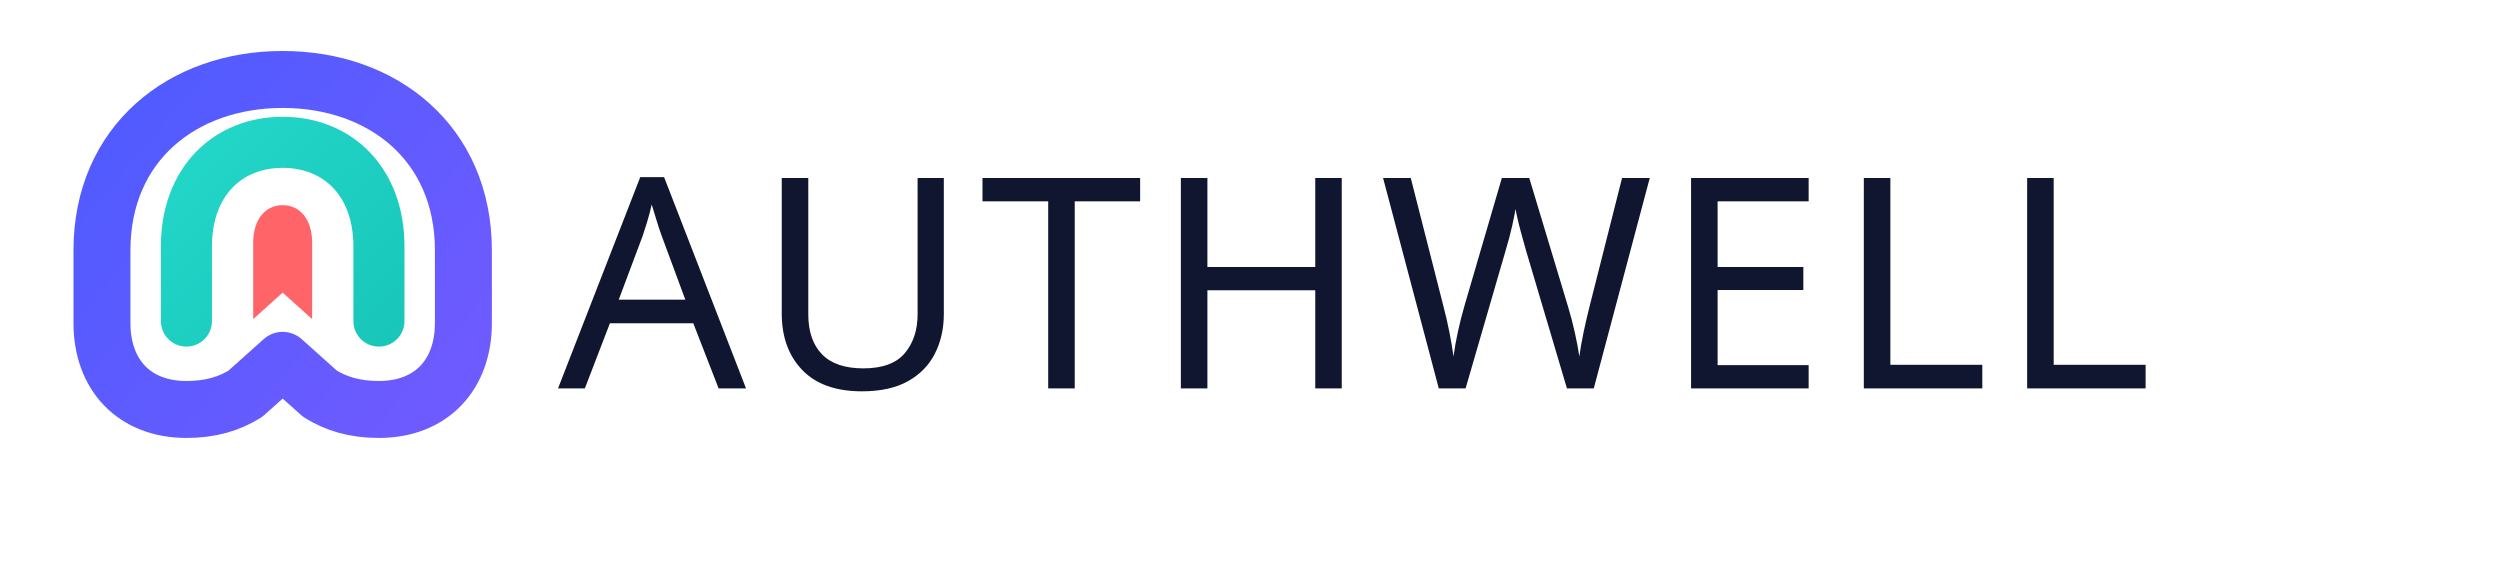
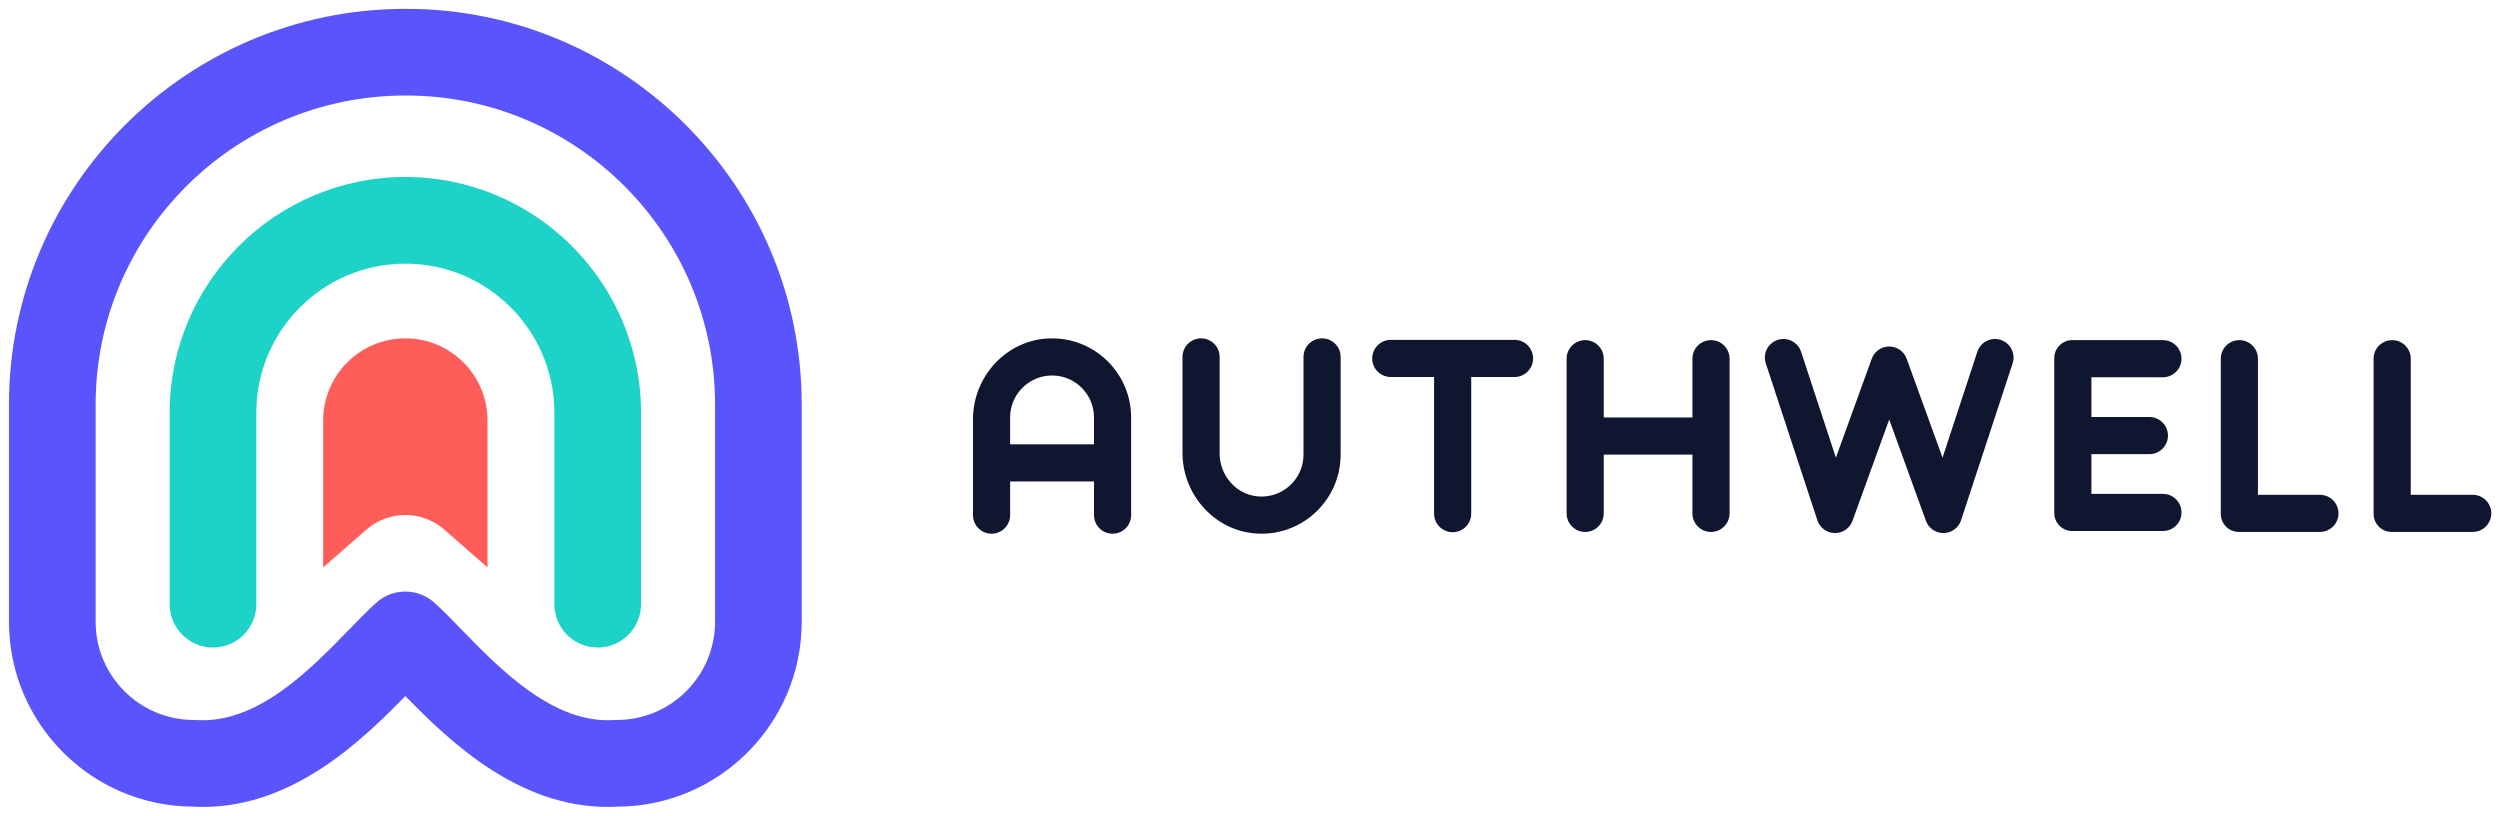
- <svg xmlns="http://www.w3.org/2000/svg" viewBox="0 0 1120 260" role="img" aria-labelledby="title">
-   <defs>
-     <linearGradient id="indigo" x1="64" y1="64" x2="448" y2="384" gradientUnits="userSpaceOnUse">
-       <stop stop-color="#4F5BFF" />
-       <stop offset="1" stop-color="#705BFF" />
-     </linearGradient>
-     <linearGradient id="aqua" x1="160" y1="112" x2="352" y2="312" gradientUnits="userSpaceOnUse">
-       <stop stop-color="#22D6C8" />
-       <stop offset="1" stop-color="#18C7BA" />
-     </linearGradient>
-   </defs>
-   <g transform="translate(14 18) scale(.44)">
-     <path d="M256 326 218 360c-16 10-35 16-60 16-53 0-86-35-86-88v-74C72 105 154 40 256 40s184 65 184 174v74c0 53-33 88-86 88-25 0-44-6-60-16l-38-34Z" fill="none" stroke="url(#indigo)" stroke-width="58" stroke-linejoin="round" />
-     <path d="M158 286v-76c0-66 42-106 98-106s98 40 98 106v76" fill="none" stroke="url(#aqua)" stroke-width="52" stroke-linecap="round" />
-     <path fill="#FF6469" d="M226 284v-78c0-23 12-38 30-38s30 15 30 38v78l-30-27-30 27Z" />
+ <svg xmlns="http://www.w3.org/2000/svg" viewBox="299 291 2945 961" role="img" aria-labelledby="title">
+   <g transform="matrix(4.166667,0,0,4.166667,0,0)">
+     <g id="mark">
+       <g transform="matrix(1,0,0,1,186.3638,230.2581)">
+         <path d="M0,-64.76C-12.83,-64.76 -23.24,-54.36 -23.24,-41.53L-23.24,0L-11.01,-10.69C-7.86,-13.44 -3.93,-14.82 0,-14.82C3.93,-14.82 7.85,-13.44 11,-10.69L23.23,0L23.23,-41.53C23.23,-54.36 12.83,-64.76 0,-64.76" style="fill:rgb(254,93,90);fill-rule:nonzero;" />
+       </g>
+       <g transform="matrix(1,0,0,1,240.7417,119.8758)">
+         <path d="M0,133.032C-6.766,133.032 -12.25,127.548 -12.25,120.782L-12.25,66.634C-12.25,43.401 -31.151,24.5 -54.383,24.5C-77.615,24.5 -96.516,43.401 -96.516,66.634L-96.516,120.782C-96.516,127.548 -102,133.032 -108.766,133.032C-115.532,133.032 -121.016,127.548 -121.016,120.782L-121.016,66.634C-121.016,29.891 -91.125,0 -54.383,0C-17.642,0 12.25,29.891 12.25,66.634L12.25,120.782C12.25,127.548 6.766,133.032 0,133.032" style="fill:rgb(29,210,199);fill-rule:nonzero;" />
+       </g>
+       <g transform="matrix(1,0,0,1,186.3589,274.9328)">
+         <path d="M0,-178.089C-48.281,-178.089 -87.561,-138.91 -87.561,-90.754L-87.561,-29.291C-87.561,-13.992 -75.115,-1.546 -59.816,-1.546C-59.552,-1.546 -59.288,-1.537 -59.024,-1.52C-41.844,-0.41 -26.861,-15.821 -15.921,-27.075C-13.042,-30.037 -10.556,-32.594 -8.161,-34.734C-3.512,-38.886 3.512,-38.886 8.161,-34.734C10.556,-32.594 13.042,-30.037 15.921,-27.075C26.862,-15.821 41.869,-0.404 59.025,-1.52C59.289,-1.537 59.552,-1.546 59.816,-1.546C75.115,-1.546 87.561,-13.992 87.561,-29.291L87.561,-90.754C87.561,-138.91 48.383,-178.089 0.226,-178.089L0,-178.089ZM-57.217,23.038C-58.208,23.038 -59.205,23.011 -60.213,22.953C-88.84,22.74 -112.061,-0.615 -112.061,-29.291L-112.061,-90.754C-112.061,-152.307 -61.972,-202.405 -0.337,-202.589L0.226,-202.589C61.892,-202.589 112.061,-152.42 112.061,-90.754L112.061,-29.291C112.061,-0.615 88.84,22.74 60.213,22.953C33.158,24.5 12.733,4.738 0,-8.307C-12.258,4.251 -31.646,23.037 -57.217,23.038" style="fill:rgb(90,84,252);fill-rule:nonzero;" />
+       </g>
+     </g>
+     <g id="wordmark" fill="#10162F">
+       <g transform="matrix(1,0,0,1,357.3403,190.3066)">
+         <path d="M0,5.152L0,-2.45C0,-8.987 5.319,-14.306 11.856,-14.306C18.394,-14.306 23.713,-8.987 23.713,-2.45L23.713,5.152L0,5.152ZM10.994,-24.789C-1.104,-24.331 -10.5,-14.007 -10.5,-1.9L-10.5,25.173C-10.5,28.073 -8.149,30.423 -5.25,30.423C-2.35,30.423 0,28.073 0,25.173L0,15.652L23.713,15.652L23.713,25.173C23.713,28.073 26.063,30.423 28.963,30.423C31.863,30.423 34.213,28.073 34.213,25.173L34.213,-2.45C34.213,-15.063 23.712,-25.271 10.994,-24.789" style="fill-rule:nonzero;" />
+       </g>
+       <g transform="matrix(1,0,0,1,427.5674,165.9825)">
+         <path d="M0,54.731C-12.098,54.273 -21.494,43.949 -21.494,31.841L-21.494,4.769C-21.494,1.869 -19.143,-0.481 -16.244,-0.481L-16.243,-0.481C-13.344,-0.481 -10.994,1.869 -10.994,4.769L-10.994,32.044C-10.994,38.214 -6.422,43.616 -0.279,44.194C6.771,44.857 12.719,39.306 12.719,32.391L12.719,4.769C12.719,1.869 15.07,-0.481 17.969,-0.481L17.97,-0.481C20.869,-0.481 23.219,1.869 23.219,4.769L23.219,32.391C23.219,45.004 12.719,55.212 0,54.731" style="fill-rule:nonzero;" />
+       </g>
+       <g transform="matrix(1,0,0,1,499.9468,220.3043)">
+         <path d="M0,-54.378L-34.99,-54.378C-37.889,-54.378 -40.24,-52.027 -40.24,-49.128C-40.24,-46.229 -37.889,-43.878 -34.99,-43.878L-22.745,-43.878L-22.745,-5.25C-22.745,-2.351 -20.395,0 -17.495,0C-14.595,0 -12.245,-2.351 -12.245,-5.25L-12.245,-43.878L0,-43.878C2.899,-43.878 5.25,-46.229 5.25,-49.128C5.25,-52.027 2.899,-54.378 0,-54.378" style="fill-rule:nonzero;" />
+       </g>
+       <g transform="matrix(1,0,0,1,550.2446,214.9831)">
+         <path d="M0,-43.735L0,-27.117L-25.074,-27.117L-25.074,-43.735C-25.074,-46.634 -27.424,-48.985 -30.324,-48.985C-33.224,-48.985 -35.574,-46.634 -35.574,-43.735L-35.574,0C-35.574,2.899 -33.224,5.25 -30.324,5.25C-27.424,5.25 -25.074,2.899 -25.074,0L-25.074,-16.617L0,-16.617L0,0C0,2.899 2.351,5.25 5.25,5.25C8.15,5.25 10.5,2.899 10.5,0L10.5,-43.735C10.5,-46.634 8.15,-48.985 5.25,-48.985C2.351,-48.985 0,-46.634 0,-43.735" style="fill-rule:nonzero;" />
+       </g>
+       <g transform="matrix(1,0,0,1,621.1958,165.0343)">
+         <path d="M0,55.519C-2.206,55.519 -4.181,54.138 -4.935,52.058L-15.318,23.417L-25.702,52.058C-26.456,54.138 -28.431,55.519 -30.637,55.519C-30.664,55.519 -30.69,55.519 -30.717,55.518C-32.955,55.485 -34.926,54.035 -35.625,51.909L-50.21,7.535C-51.115,4.78 -49.616,1.813 -46.862,0.908C-44.102,0 -41.141,1.502 -40.235,4.256L-30.395,34.196L-20.254,6.224C-19.501,4.147 -17.528,2.764 -15.318,2.764C-13.108,2.764 -11.136,4.147 -10.383,6.224L-0.242,34.196L9.599,4.256C10.505,1.5 13.471,0.002 16.226,0.908C18.979,1.813 20.479,4.78 19.573,7.535L4.988,51.909C4.289,54.035 2.318,55.485 0.08,55.518C0.054,55.519 0.027,55.519 0,55.519" style="fill-rule:nonzero;" />
+       </g>
+       <g transform="matrix(1,0,0,1,710.1274,176.498)">
+         <path d="M0,33.235L0,-5.25C0,-8.149 -2.35,-10.5 -5.25,-10.5C-8.149,-10.5 -10.5,-8.149 -10.5,-5.25L-10.5,38.644C-10.5,41.456 -8.221,43.735 -5.409,43.735L17.522,43.735C20.421,43.735 22.771,41.384 22.771,38.485C22.771,35.585 20.421,33.235 17.522,33.235L0,33.235Z" style="fill-rule:nonzero;" />
+       </g>
+       <g transform="matrix(1,0,0,1,753.3247,176.498)">
+         <path d="M0,33.235L0,-5.25C0,-8.149 -2.351,-10.5 -5.25,-10.5C-8.149,-10.5 -10.5,-8.149 -10.5,-5.25L-10.5,38.644C-10.5,41.456 -8.221,43.735 -5.41,43.735L17.521,43.735C20.421,43.735 22.771,41.384 22.771,38.485C22.771,35.585 20.421,33.235 17.521,33.235L0,33.235Z" style="fill-rule:nonzero;" />
+       </g>
+       <g transform="matrix(1,0,0,1,688.5161,214.7211)">
+         <path d="M0,-43.473C0,-46.372 -2.351,-48.723 -5.25,-48.723L-30.883,-48.723C-33.694,-48.723 -35.974,-46.444 -35.974,-43.632L-35.974,0.16C-35.974,2.971 -33.694,5.25 -30.883,5.25L-5.25,5.25C-2.351,5.25 0,2.9 0,-0C0,-2.899 -2.351,-5.25 -5.25,-5.25L-25.474,-5.25L-25.474,-16.486L-9.08,-16.486C-6.18,-16.486 -3.83,-18.837 -3.83,-21.736C-3.83,-24.636 -6.18,-26.986 -9.08,-26.986L-25.474,-26.986L-25.474,-38.223L-5.25,-38.223C-2.351,-38.223 0,-40.574 0,-43.473" style="fill-rule:nonzero;" />
+       </g>
+     </g>
  </g>
-   <text x="250" y="174" fill="#10162F" font-family="Arial Rounded MT Bold, Arial Rounded Bold, sans-serif" font-size="132" letter-spacing="4">AUTHWELL</text>
</svg>
